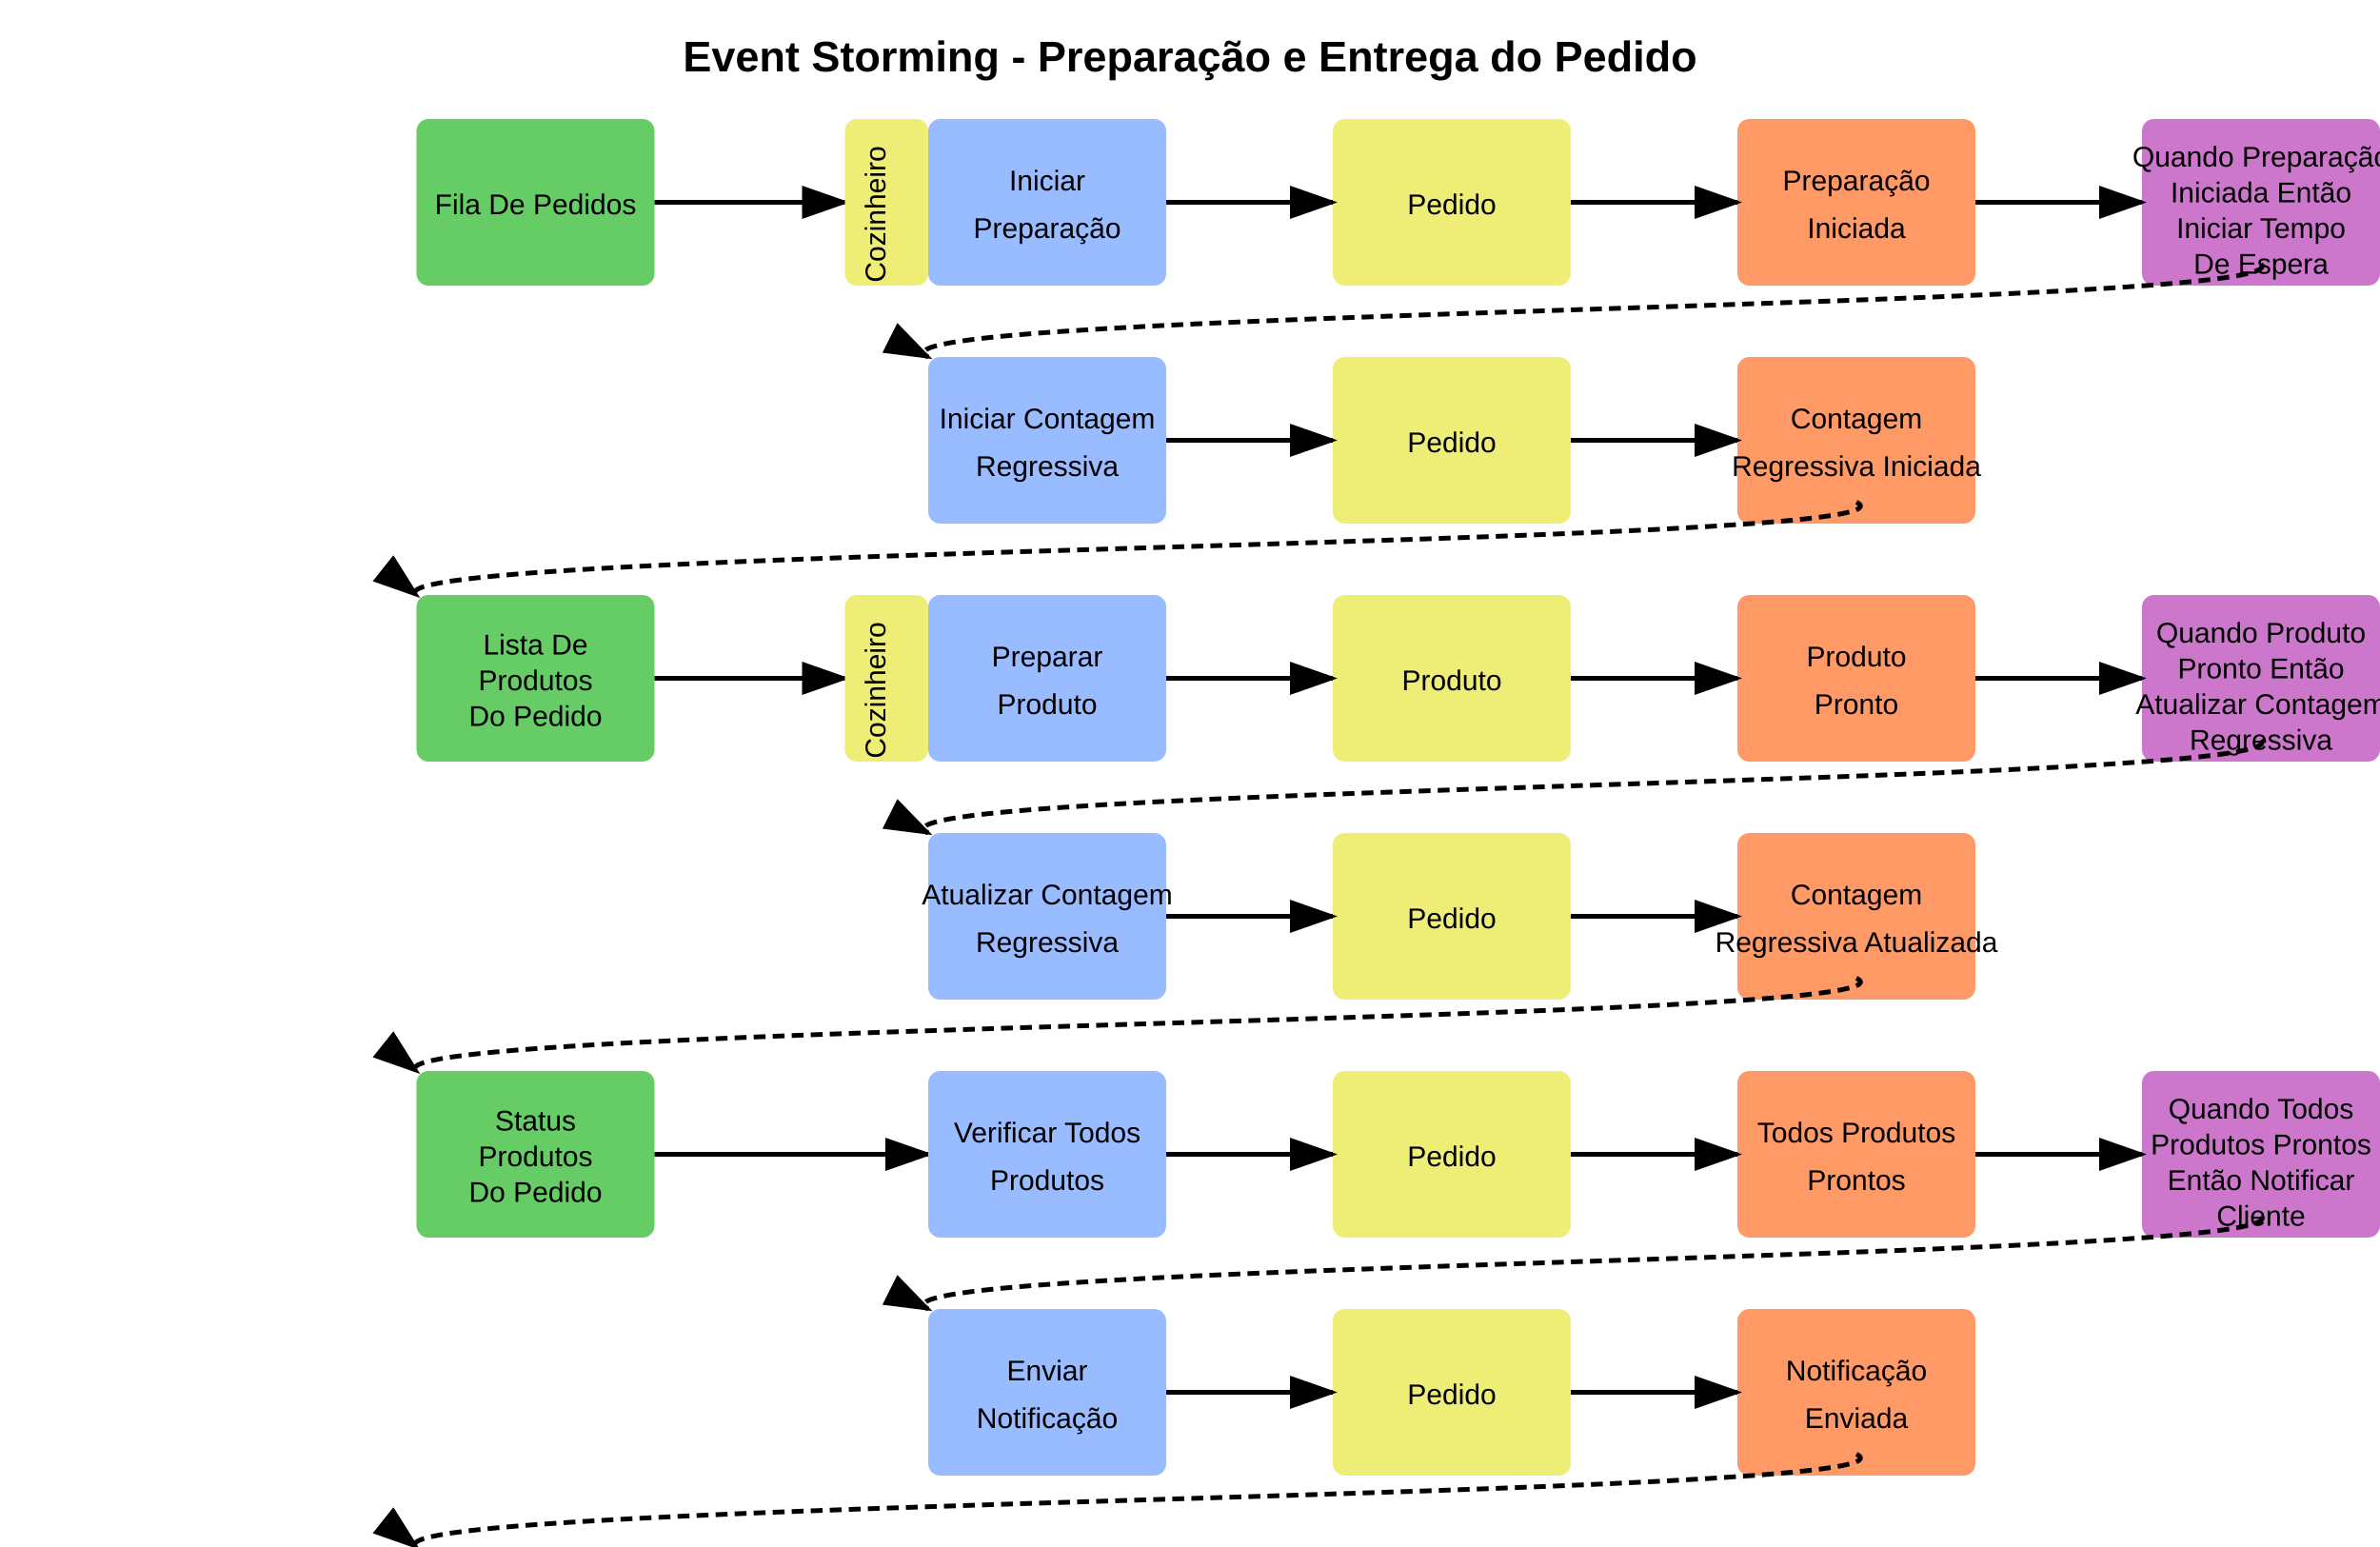
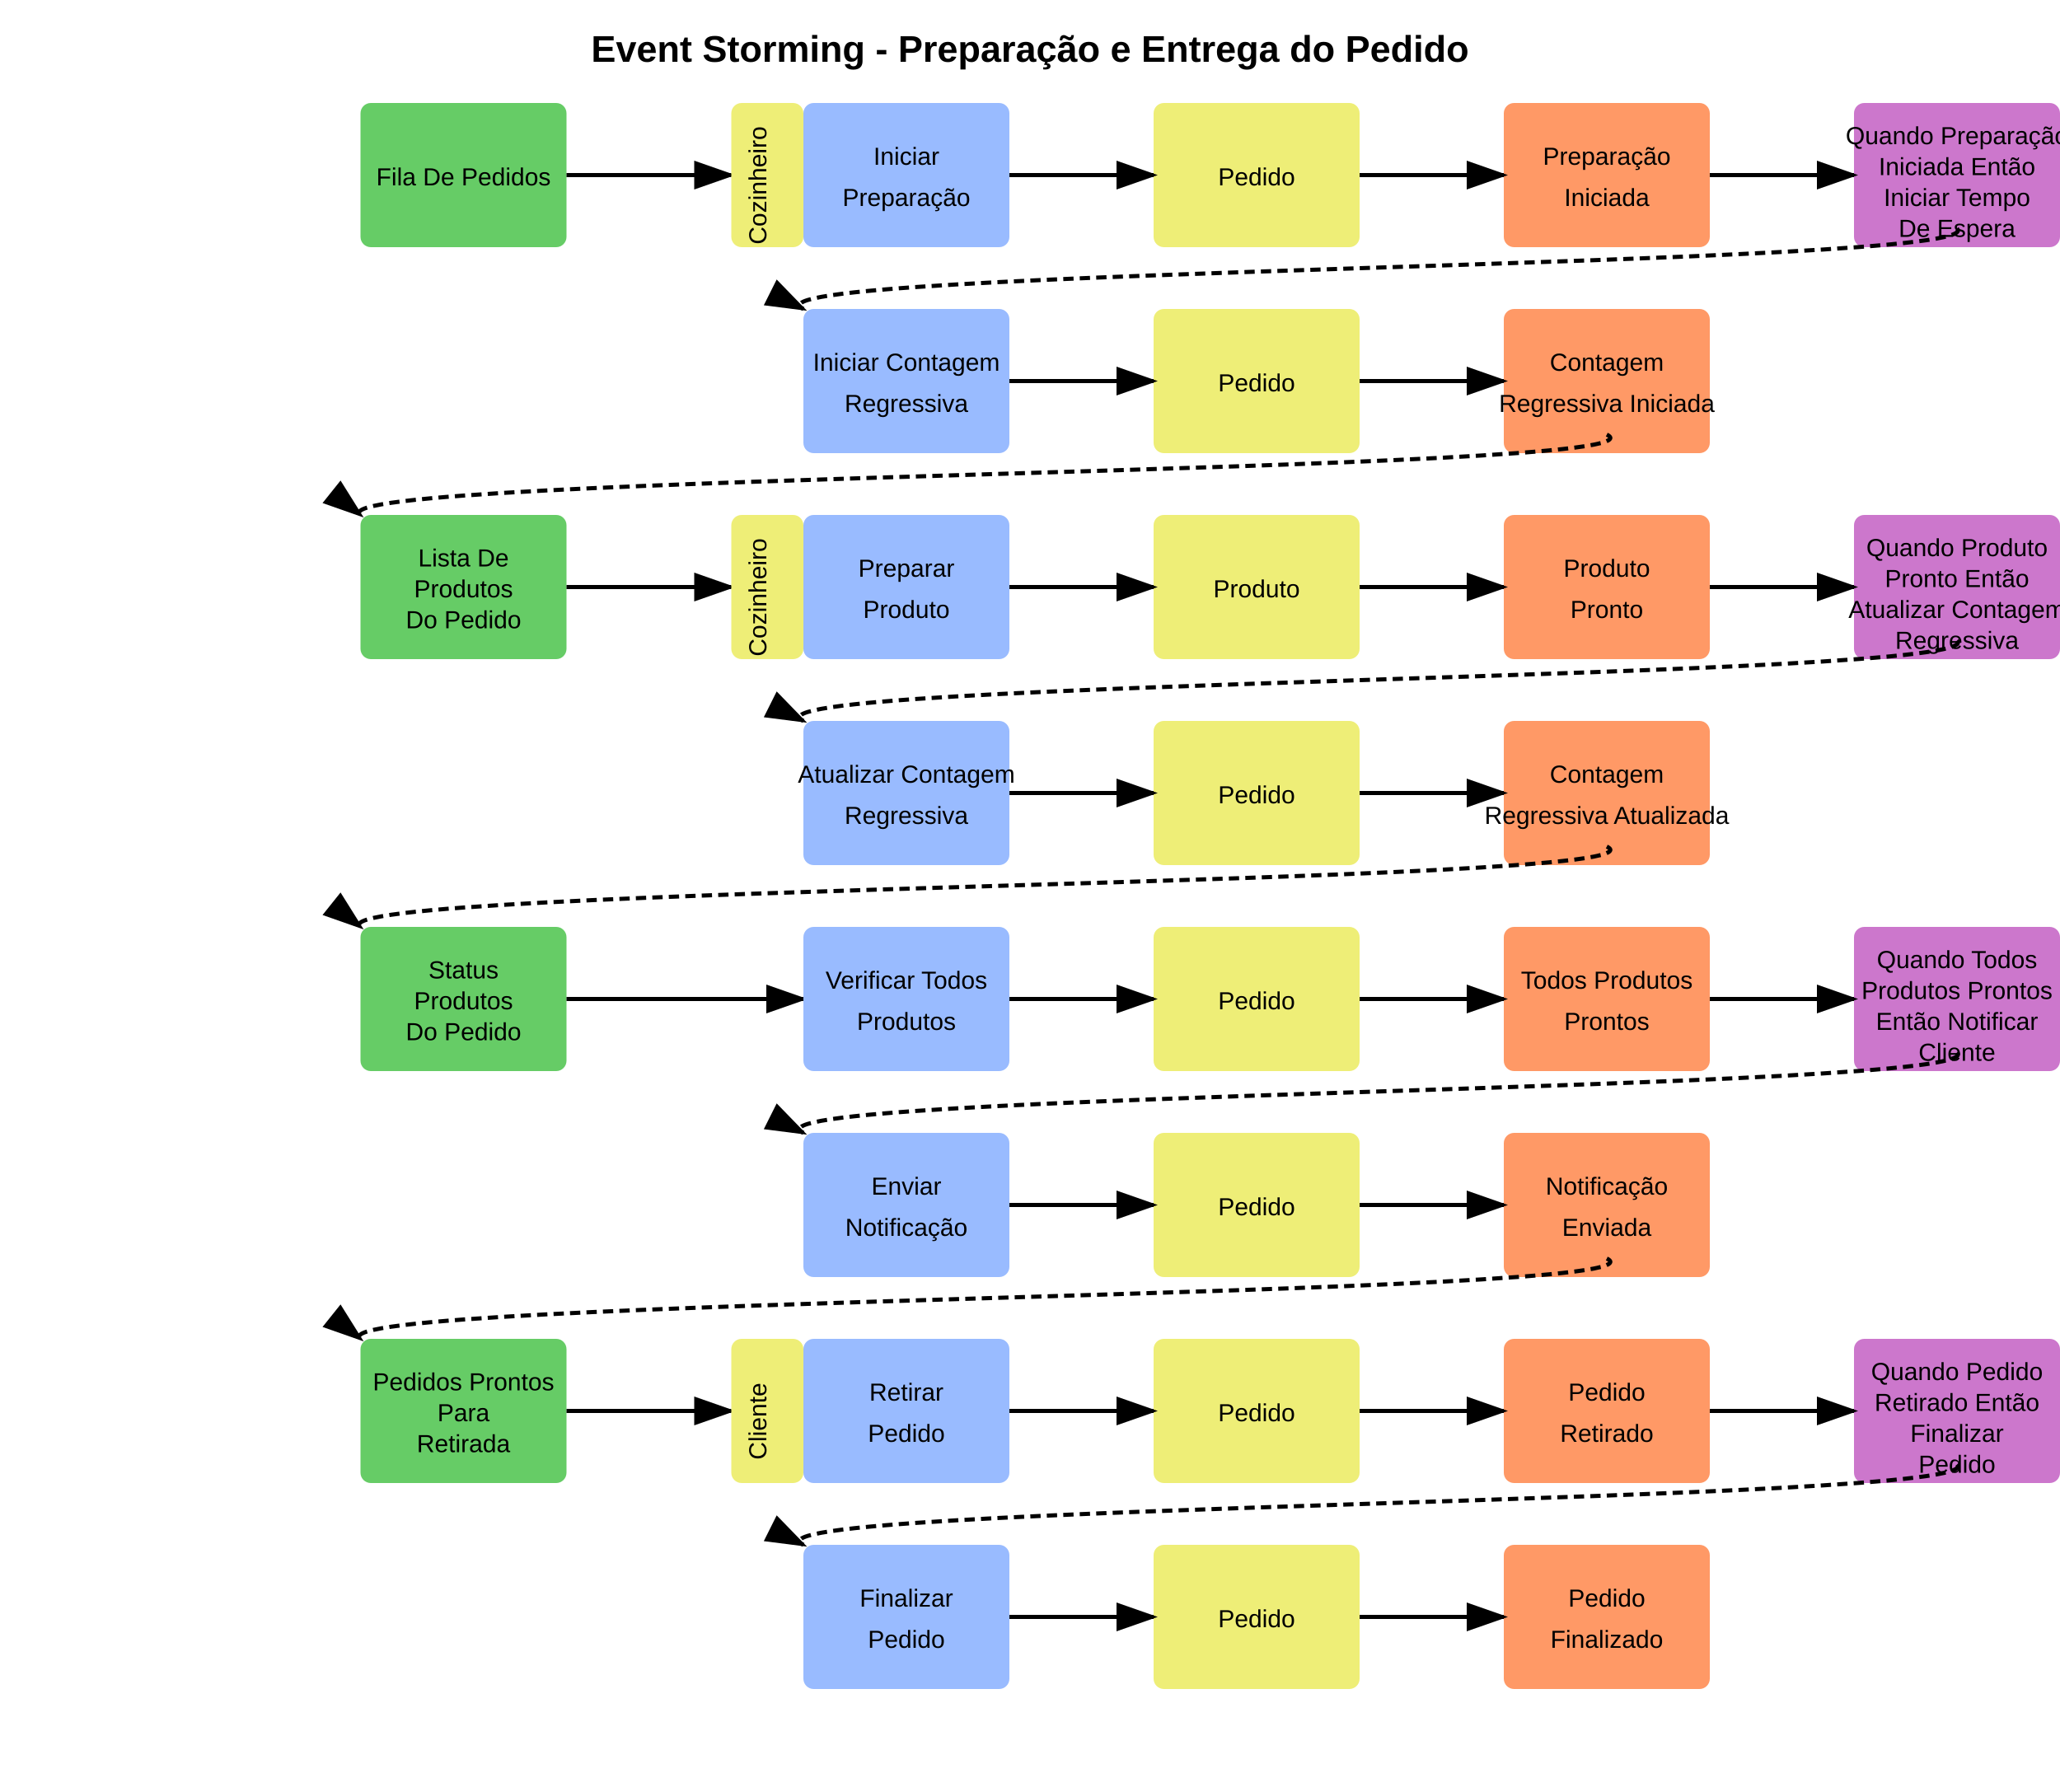
- <svg xmlns="http://www.w3.org/2000/svg" viewBox="0 0 1000 650">
+ <svg xmlns="http://www.w3.org/2000/svg" viewBox="0 0 1000 870">
  <style>
    .read-model { fill: #66cc66; }
    .actor { fill: #eeee77; }
    .command { fill: #99bbff; }
    .aggregate { fill: #eeee77; }
    .event { fill: #ff9966; }
    .policy { fill: #cc77cc; }
    .external-system { fill: #ffaacc; }
    .post-it { rx: 5; ry: 5; }
    .post-it-text { fill: #000000; font-family: Arial; font-size: 12px; text-anchor: middle; }
    .arrow { fill: none; stroke: #000000; stroke-width: 2; marker-end: url(#arrowhead); }
    .curve-arrow { fill: none; stroke: #000000; stroke-width: 2; marker-end: url(#arrowhead); stroke-dasharray: 5,3; }
  </style>
  <defs>
    <marker id="arrowhead" markerWidth="10" markerHeight="7" refX="9" refY="3.5" orient="auto">
      <polygon points="0 0, 10 3.5, 0 7" />
    </marker>
  </defs>
  <text x="500" y="30" font-family="Arial" font-size="18" font-weight="bold" text-anchor="middle">Event Storming - Preparação e Entrega do Pedido</text>
  <g transform="translate(0, 50)">
    <rect class="read-model post-it" x="175" y="0" width="100" height="70" />
    <text class="post-it-text" x="225" y="40">Fila De Pedidos</text>
    <line class="arrow" x1="275" y1="35" x2="355" y2="35" />
    <rect class="command post-it" x="390" y="0" width="100" height="70" />
    <text class="post-it-text" x="440" y="30">Iniciar</text>
    <text class="post-it-text" x="440" y="50">Preparação</text>
    <rect class="actor post-it" x="355" y="0" width="35" height="70" />
    <text class="post-it-text" transform="translate(372, 40) rotate(-90)">Cozinheiro</text>
    <rect class="aggregate post-it" x="560" y="0" width="100" height="70" />
    <text class="post-it-text" x="610" y="40">Pedido</text>
    <rect class="event post-it" x="730" y="0" width="100" height="70" />
    <text class="post-it-text" x="780" y="30">Preparação</text>
    <text class="post-it-text" x="780" y="50">Iniciada</text>
    <rect class="policy post-it" x="900" y="0" width="100" height="70" />
    <text class="post-it-text" x="950" y="20">Quando Preparação</text>
    <text class="post-it-text" x="950" y="35">Iniciada Então</text>
    <text class="post-it-text" x="950" y="50">Iniciar Tempo</text>
    <text class="post-it-text" x="950" y="65">De Espera</text>
    <line class="arrow" x1="490" y1="35" x2="560" y2="35" />
    <line class="arrow" x1="660" y1="35" x2="730" y2="35" />
    <line class="arrow" x1="830" y1="35" x2="900" y2="35" />
  </g>
  <path class="curve-arrow" d="M 950,111 C 970,130 350,130 390,150" />
  <g transform="translate(0, 150)">
    <rect class="command post-it" x="390" y="0" width="100" height="70" />
    <text class="post-it-text" x="440" y="30">Iniciar Contagem</text>
    <text class="post-it-text" x="440" y="50">Regressiva</text>
    <rect class="aggregate post-it" x="560" y="0" width="100" height="70" />
    <text class="post-it-text" x="610" y="40">Pedido</text>
    <rect class="event post-it" x="730" y="0" width="100" height="70" />
    <text class="post-it-text" x="780" y="30">Contagem</text>
    <text class="post-it-text" x="780" y="50">Regressiva Iniciada</text>
    <line class="arrow" x1="490" y1="35" x2="560" y2="35" />
    <line class="arrow" x1="660" y1="35" x2="730" y2="35" />
  </g>
  <path class="curve-arrow" d="M 780,211 C 820,230 150,230 175,250" />
  <g transform="translate(0, 250)">
    <rect class="read-model post-it" x="175" y="0" width="100" height="70" />
    <text class="post-it-text" x="225" y="25">Lista De</text>
    <text class="post-it-text" x="225" y="40">Produtos</text>
    <text class="post-it-text" x="225" y="55">Do Pedido</text>
    <line class="arrow" x1="275" y1="35" x2="355" y2="35" />
    <rect class="command post-it" x="390" y="0" width="100" height="70" />
    <text class="post-it-text" x="440" y="30">Preparar</text>
    <text class="post-it-text" x="440" y="50">Produto</text>
    <rect class="actor post-it" x="355" y="0" width="35" height="70" />
    <text class="post-it-text" transform="translate(372, 40) rotate(-90)">Cozinheiro</text>
    <rect class="aggregate post-it" x="560" y="0" width="100" height="70" />
    <text class="post-it-text" x="610" y="40">Produto</text>
    <rect class="event post-it" x="730" y="0" width="100" height="70" />
    <text class="post-it-text" x="780" y="30">Produto</text>
    <text class="post-it-text" x="780" y="50">Pronto</text>
    <rect class="policy post-it" x="900" y="0" width="100" height="70" />
    <text class="post-it-text" x="950" y="20">Quando Produto</text>
    <text class="post-it-text" x="950" y="35">Pronto Então</text>
    <text class="post-it-text" x="950" y="50">Atualizar Contagem</text>
    <text class="post-it-text" x="950" y="65">Regressiva</text>
    <line class="arrow" x1="490" y1="35" x2="560" y2="35" />
    <line class="arrow" x1="660" y1="35" x2="730" y2="35" />
    <line class="arrow" x1="830" y1="35" x2="900" y2="35" />
  </g>
  <path class="curve-arrow" d="M 950,311 C 970,330 350,330 390,350" />
  <g transform="translate(0, 350)">
    <rect class="command post-it" x="390" y="0" width="100" height="70" />
    <text class="post-it-text" x="440" y="30">Atualizar Contagem</text>
    <text class="post-it-text" x="440" y="50">Regressiva</text>
    <rect class="aggregate post-it" x="560" y="0" width="100" height="70" />
    <text class="post-it-text" x="610" y="40">Pedido</text>
    <rect class="event post-it" x="730" y="0" width="100" height="70" />
    <text class="post-it-text" x="780" y="30">Contagem</text>
    <text class="post-it-text" x="780" y="50">Regressiva Atualizada</text>
    <line class="arrow" x1="490" y1="35" x2="560" y2="35" />
    <line class="arrow" x1="660" y1="35" x2="730" y2="35" />
  </g>
  <path class="curve-arrow" d="M 780,411 C 820,430 150,430 175,450" />
  <g transform="translate(0, 450)">
    <rect class="read-model post-it" x="175" y="0" width="100" height="70" />
    <text class="post-it-text" x="225" y="25">Status</text>
    <text class="post-it-text" x="225" y="40">Produtos</text>
    <text class="post-it-text" x="225" y="55">Do Pedido</text>
    <line class="arrow" x1="275" y1="35" x2="390" y2="35" />
    <rect class="command post-it" x="390" y="0" width="100" height="70" />
    <text class="post-it-text" x="440" y="30">Verificar Todos</text>
    <text class="post-it-text" x="440" y="50">Produtos</text>
    <rect class="aggregate post-it" x="560" y="0" width="100" height="70" />
    <text class="post-it-text" x="610" y="40">Pedido</text>
    <rect class="event post-it" x="730" y="0" width="100" height="70" />
    <text class="post-it-text" x="780" y="30">Todos Produtos</text>
    <text class="post-it-text" x="780" y="50">Prontos</text>
    <rect class="policy post-it" x="900" y="0" width="100" height="70" />
    <text class="post-it-text" x="950" y="20">Quando Todos</text>
    <text class="post-it-text" x="950" y="35">Produtos Prontos</text>
    <text class="post-it-text" x="950" y="50">Então Notificar</text>
    <text class="post-it-text" x="950" y="65">Cliente</text>
    <line class="arrow" x1="490" y1="35" x2="560" y2="35" />
    <line class="arrow" x1="660" y1="35" x2="730" y2="35" />
    <line class="arrow" x1="830" y1="35" x2="900" y2="35" />
  </g>
  <path class="curve-arrow" d="M 950,511 C 970,530 350,530 390,550" />
  <g transform="translate(0, 550)">
    <rect class="command post-it" x="390" y="0" width="100" height="70" />
    <text class="post-it-text" x="440" y="30">Enviar</text>
    <text class="post-it-text" x="440" y="50">Notificação</text>
    <rect class="aggregate post-it" x="560" y="0" width="100" height="70" />
    <text class="post-it-text" x="610" y="40">Pedido</text>
    <rect class="event post-it" x="730" y="0" width="100" height="70" />
    <text class="post-it-text" x="780" y="30">Notificação</text>
    <text class="post-it-text" x="780" y="50">Enviada</text>
    <line class="arrow" x1="490" y1="35" x2="560" y2="35" />
    <line class="arrow" x1="660" y1="35" x2="730" y2="35" />
  </g>
  <path class="curve-arrow" d="M 780,611 C 820,630 150,630 175,650" />
  <g transform="translate(100, 650)">
    <rect class="read-model post-it" x="75" y="0" width="100" height="70" />
    <text class="post-it-text" x="125" y="25">Pedidos Prontos</text>
    <text class="post-it-text" x="125" y="40">Para</text>
    <text class="post-it-text" x="125" y="55">Retirada</text>
    <line class="arrow" x1="175" y1="35" x2="255" y2="35" />
    <rect class="command post-it" x="290" y="0" width="100" height="70" />
    <text class="post-it-text" x="340" y="30">Retirar</text>
    <text class="post-it-text" x="340" y="50">Pedido</text>
    <rect class="actor post-it" x="255" y="0" width="35" height="70" />
    <text class="post-it-text" transform="translate(272, 40) rotate(-90)">Cliente</text>
    <rect class="aggregate post-it" x="460" y="0" width="100" height="70" />
    <text class="post-it-text" x="510" y="40">Pedido</text>
    <rect class="event post-it" x="630" y="0" width="100" height="70" />
    <text class="post-it-text" x="680" y="30">Pedido</text>
    <text class="post-it-text" x="680" y="50">Retirado</text>
    <rect class="policy post-it" x="800" y="0" width="100" height="70" />
    <text class="post-it-text" x="850" y="20">Quando Pedido</text>
    <text class="post-it-text" x="850" y="35">Retirado Então</text>
    <text class="post-it-text" x="850" y="50">Finalizar</text>
    <text class="post-it-text" x="850" y="65">Pedido</text>
    <line class="arrow" x1="390" y1="35" x2="460" y2="35" />
    <line class="arrow" x1="560" y1="35" x2="630" y2="35" />
    <line class="arrow" x1="730" y1="35" x2="800" y2="35" />
  </g>
  <path class="curve-arrow" d="M 950,711 C 970,730 350,730 390,750" />
  <g transform="translate(0, 750)">
    <rect class="command post-it" x="390" y="0" width="100" height="70" />
    <text class="post-it-text" x="440" y="30">Finalizar</text>
    <text class="post-it-text" x="440" y="50">Pedido</text>
    <rect class="aggregate post-it" x="560" y="0" width="100" height="70" />
    <text class="post-it-text" x="610" y="40">Pedido</text>
    <rect class="event post-it" x="730" y="0" width="100" height="70" />
    <text class="post-it-text" x="780" y="30">Pedido</text>
    <text class="post-it-text" x="780" y="50">Finalizado</text>
    <line class="arrow" x1="490" y1="35" x2="560" y2="35" />
    <line class="arrow" x1="660" y1="35" x2="730" y2="35" />
  </g>
</svg>
